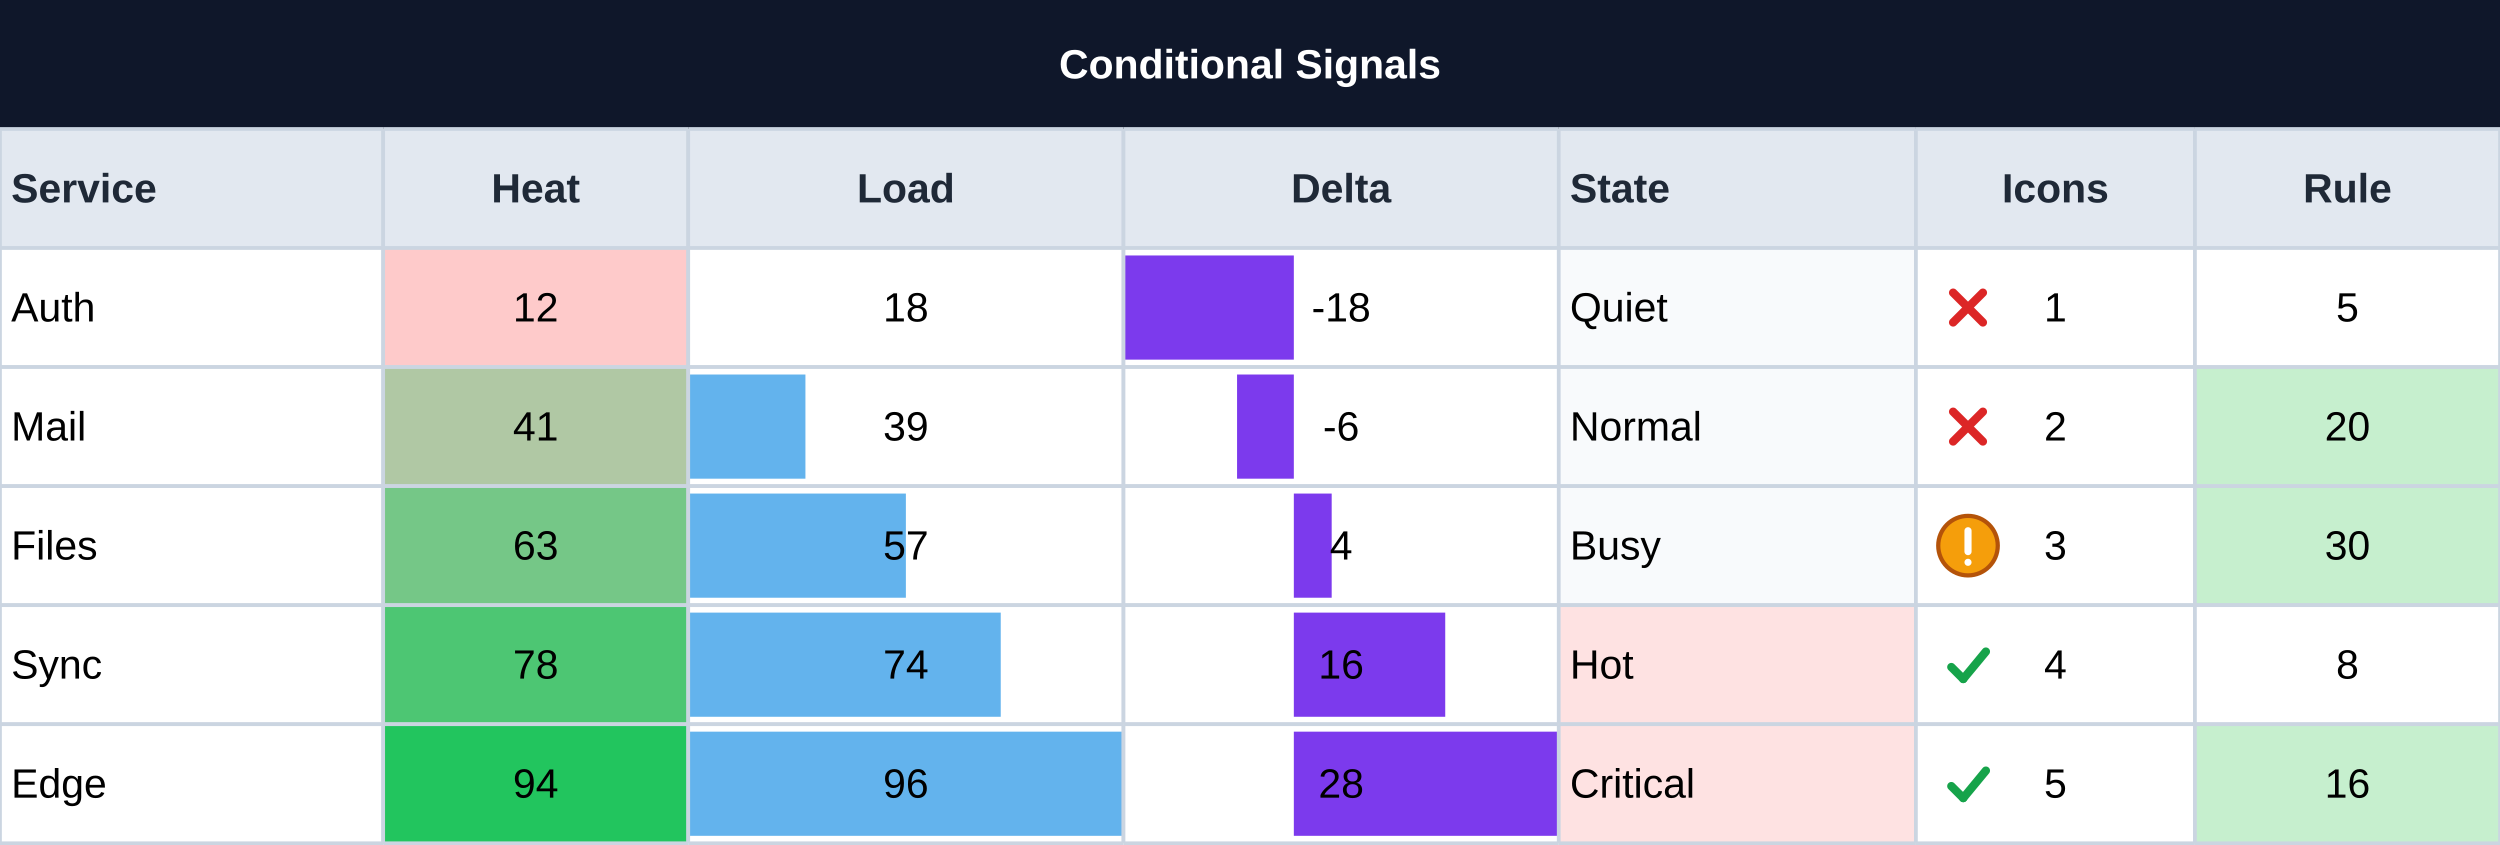
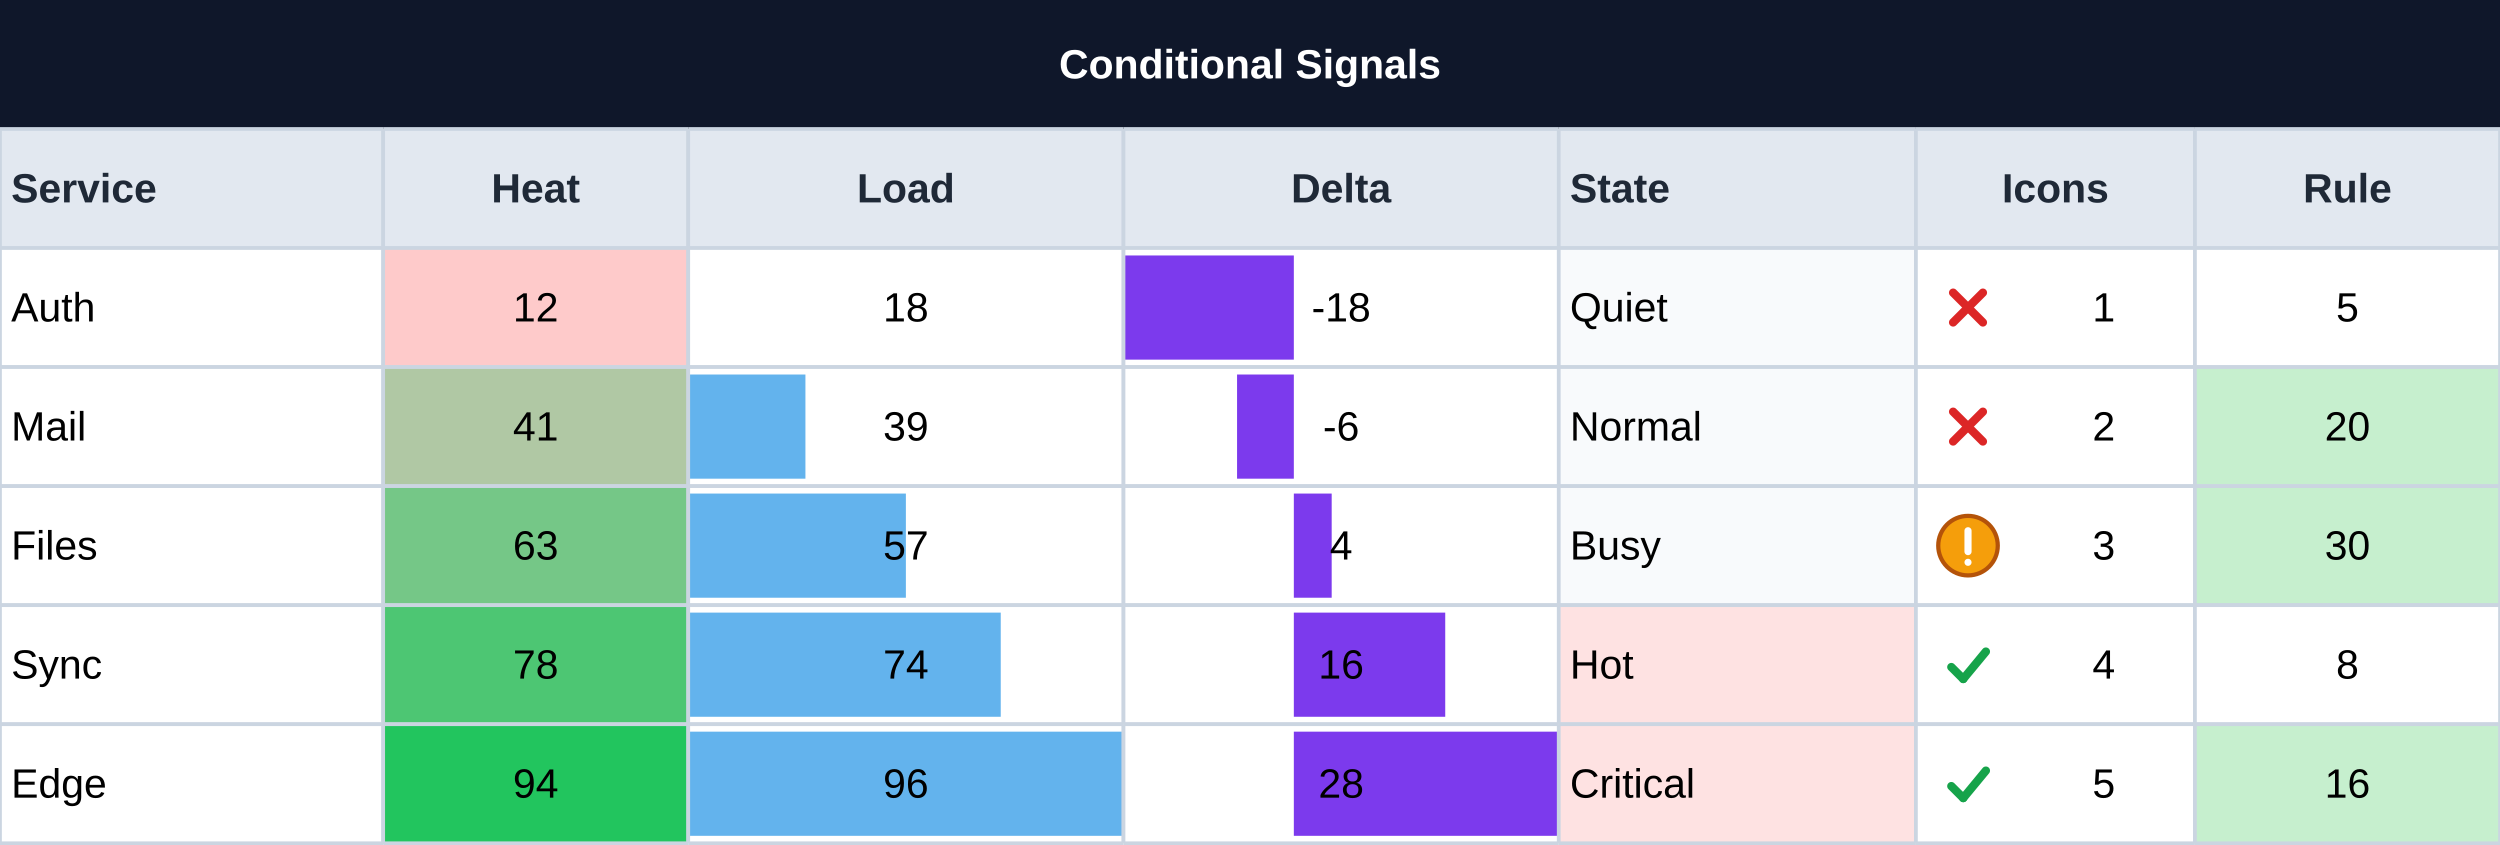
<svg xmlns="http://www.w3.org/2000/svg" width="1344" height="454" viewBox="0 0 1344 454">
  <rect x="0" y="0" width="1344" height="454" fill="#FFFFFF" />
  <rect x="0" y="0" width="1344" height="69.34" fill="#0F172A" />
  <rect x="0" y="69.34" width="206" height="64" fill="#E2E8F0" />
  <line x1="0" y1="69.34" x2="206" y2="69.34" stroke="#CBD5E1" stroke-width="2" />
  <line x1="206" y1="69.34" x2="206" y2="133.34" stroke="#CBD5E1" stroke-width="2" />
  <line x1="0" y1="133.34" x2="206" y2="133.34" stroke="#CBD5E1" stroke-width="2" />
  <line x1="0" y1="69.34" x2="0" y2="133.34" stroke="#CBD5E1" stroke-width="2" />
  <rect x="206" y="69.34" width="164" height="64" fill="#E2E8F0" />
  <line x1="206" y1="69.34" x2="370" y2="69.34" stroke="#CBD5E1" stroke-width="2" />
  <line x1="370" y1="69.34" x2="370" y2="133.34" stroke="#CBD5E1" stroke-width="2" />
  <line x1="206" y1="133.34" x2="370" y2="133.34" stroke="#CBD5E1" stroke-width="2" />
  <line x1="206" y1="69.34" x2="206" y2="133.34" stroke="#CBD5E1" stroke-width="2" />
  <rect x="370" y="69.34" width="234" height="64" fill="#E2E8F0" />
  <line x1="370" y1="69.34" x2="604" y2="69.34" stroke="#CBD5E1" stroke-width="2" />
  <line x1="604" y1="69.34" x2="604" y2="133.34" stroke="#CBD5E1" stroke-width="2" />
  <line x1="370" y1="133.34" x2="604" y2="133.34" stroke="#CBD5E1" stroke-width="2" />
  <line x1="370" y1="69.34" x2="370" y2="133.34" stroke="#CBD5E1" stroke-width="2" />
  <rect x="604" y="69.34" width="234" height="64" fill="#E2E8F0" />
  <line x1="604" y1="69.34" x2="838" y2="69.34" stroke="#CBD5E1" stroke-width="2" />
  <line x1="838" y1="69.34" x2="838" y2="133.34" stroke="#CBD5E1" stroke-width="2" />
  <line x1="604" y1="133.34" x2="838" y2="133.34" stroke="#CBD5E1" stroke-width="2" />
  <line x1="604" y1="69.34" x2="604" y2="133.34" stroke="#CBD5E1" stroke-width="2" />
  <rect x="838" y="69.34" width="192" height="64" fill="#E2E8F0" />
  <line x1="838" y1="69.34" x2="1030" y2="69.34" stroke="#CBD5E1" stroke-width="2" />
  <line x1="1030" y1="69.34" x2="1030" y2="133.34" stroke="#CBD5E1" stroke-width="2" />
  <line x1="838" y1="133.34" x2="1030" y2="133.34" stroke="#CBD5E1" stroke-width="2" />
  <line x1="838" y1="69.34" x2="838" y2="133.34" stroke="#CBD5E1" stroke-width="2" />
  <rect x="1030" y="69.34" width="150" height="64" fill="#E2E8F0" />
  <line x1="1030" y1="69.34" x2="1180" y2="69.34" stroke="#CBD5E1" stroke-width="2" />
  <line x1="1180" y1="69.34" x2="1180" y2="133.34" stroke="#CBD5E1" stroke-width="2" />
  <line x1="1030" y1="133.34" x2="1180" y2="133.34" stroke="#CBD5E1" stroke-width="2" />
  <line x1="1030" y1="69.34" x2="1030" y2="133.34" stroke="#CBD5E1" stroke-width="2" />
  <rect x="1180" y="69.34" width="164" height="64" fill="#E2E8F0" />
  <line x1="1180" y1="69.34" x2="1344" y2="69.34" stroke="#CBD5E1" stroke-width="2" />
  <line x1="1344" y1="69.34" x2="1344" y2="133.34" stroke="#CBD5E1" stroke-width="2" />
  <line x1="1180" y1="133.34" x2="1344" y2="133.34" stroke="#CBD5E1" stroke-width="2" />
  <line x1="1180" y1="69.34" x2="1180" y2="133.34" stroke="#CBD5E1" stroke-width="2" />
  <rect x="0" y="133.34" width="206" height="64" fill="#FFFFFF" />
  <line x1="0" y1="133.34" x2="206" y2="133.34" stroke="#CBD5E1" stroke-width="2" />
  <line x1="206" y1="133.34" x2="206" y2="197.34" stroke="#CBD5E1" stroke-width="2" />
  <line x1="0" y1="197.34" x2="206" y2="197.34" stroke="#CBD5E1" stroke-width="2" />
  <line x1="0" y1="133.34" x2="0" y2="197.34" stroke="#CBD5E1" stroke-width="2" />
  <rect x="206" y="133.34" width="164" height="64" fill="#FECACA" />
  <line x1="206" y1="133.34" x2="370" y2="133.34" stroke="#CBD5E1" stroke-width="2" />
  <line x1="370" y1="133.34" x2="370" y2="197.34" stroke="#CBD5E1" stroke-width="2" />
  <line x1="206" y1="197.34" x2="370" y2="197.34" stroke="#CBD5E1" stroke-width="2" />
  <line x1="206" y1="133.34" x2="206" y2="197.34" stroke="#CBD5E1" stroke-width="2" />
  <rect x="370" y="133.34" width="234" height="64" fill="#FFFFFF" />
  <line x1="370" y1="133.34" x2="604" y2="133.34" stroke="#CBD5E1" stroke-width="2" />
  <line x1="604" y1="133.34" x2="604" y2="197.34" stroke="#CBD5E1" stroke-width="2" />
  <line x1="370" y1="197.34" x2="604" y2="197.34" stroke="#CBD5E1" stroke-width="2" />
  <line x1="370" y1="133.34" x2="370" y2="197.34" stroke="#CBD5E1" stroke-width="2" />
  <rect x="604" y="133.34" width="234" height="64" fill="#FFFFFF" />
  <rect x="604" y="137.34" width="91.565" height="56" fill="#7C3AED" />
  <line x1="604" y1="133.34" x2="838" y2="133.34" stroke="#CBD5E1" stroke-width="2" />
  <line x1="838" y1="133.34" x2="838" y2="197.34" stroke="#CBD5E1" stroke-width="2" />
  <line x1="604" y1="197.34" x2="838" y2="197.34" stroke="#CBD5E1" stroke-width="2" />
  <line x1="604" y1="133.34" x2="604" y2="197.34" stroke="#CBD5E1" stroke-width="2" />
  <rect x="838" y="133.34" width="192" height="64" fill="#F8FAFC" />
  <line x1="838" y1="133.34" x2="1030" y2="133.34" stroke="#CBD5E1" stroke-width="2" />
  <line x1="1030" y1="133.34" x2="1030" y2="197.34" stroke="#CBD5E1" stroke-width="2" />
  <line x1="838" y1="197.34" x2="1030" y2="197.34" stroke="#CBD5E1" stroke-width="2" />
  <line x1="838" y1="133.34" x2="838" y2="197.34" stroke="#CBD5E1" stroke-width="2" />
  <rect x="1030" y="133.34" width="150" height="64" fill="#FFFFFF" />
  <line x1="1030" y1="133.34" x2="1180" y2="133.34" stroke="#CBD5E1" stroke-width="2" />
  <line x1="1180" y1="133.34" x2="1180" y2="197.34" stroke="#CBD5E1" stroke-width="2" />
  <line x1="1030" y1="197.34" x2="1180" y2="197.34" stroke="#CBD5E1" stroke-width="2" />
  <line x1="1030" y1="133.34" x2="1030" y2="197.34" stroke="#CBD5E1" stroke-width="2" />
  <rect x="1180" y="133.34" width="164" height="64" fill="#FFFFFF" />
  <line x1="1180" y1="133.34" x2="1344" y2="133.34" stroke="#CBD5E1" stroke-width="2" />
  <line x1="1344" y1="133.34" x2="1344" y2="197.34" stroke="#CBD5E1" stroke-width="2" />
  <line x1="1180" y1="197.34" x2="1344" y2="197.34" stroke="#CBD5E1" stroke-width="2" />
  <line x1="1180" y1="133.34" x2="1180" y2="197.34" stroke="#CBD5E1" stroke-width="2" />
  <rect x="0" y="197.34" width="206" height="64" fill="#FFFFFF" />
  <line x1="0" y1="197.34" x2="206" y2="197.34" stroke="#CBD5E1" stroke-width="2" />
  <line x1="206" y1="197.34" x2="206" y2="261.34" stroke="#CBD5E1" stroke-width="2" />
  <line x1="0" y1="261.34" x2="206" y2="261.34" stroke="#CBD5E1" stroke-width="2" />
  <line x1="0" y1="197.34" x2="0" y2="261.34" stroke="#CBD5E1" stroke-width="2" />
  <rect x="206" y="197.34" width="164" height="64" fill="#B0C8A4" />
  <line x1="206" y1="197.34" x2="370" y2="197.34" stroke="#CBD5E1" stroke-width="2" />
  <line x1="370" y1="197.34" x2="370" y2="261.34" stroke="#CBD5E1" stroke-width="2" />
  <line x1="206" y1="261.34" x2="370" y2="261.34" stroke="#CBD5E1" stroke-width="2" />
  <line x1="206" y1="197.34" x2="206" y2="261.34" stroke="#CBD5E1" stroke-width="2" />
  <rect x="370" y="197.34" width="234" height="64" fill="#FFFFFF" />
  <rect x="370" y="201.34" width="63" height="56" fill="#63B3ED" />
  <line x1="370" y1="197.34" x2="604" y2="197.34" stroke="#CBD5E1" stroke-width="2" />
  <line x1="604" y1="197.34" x2="604" y2="261.34" stroke="#CBD5E1" stroke-width="2" />
  <line x1="370" y1="261.34" x2="604" y2="261.34" stroke="#CBD5E1" stroke-width="2" />
  <line x1="370" y1="197.34" x2="370" y2="261.34" stroke="#CBD5E1" stroke-width="2" />
  <rect x="604" y="197.34" width="234" height="64" fill="#FFFFFF" />
  <rect x="665.043" y="201.34" width="30.522" height="56" fill="#7C3AED" />
  <line x1="604" y1="197.34" x2="838" y2="197.34" stroke="#CBD5E1" stroke-width="2" />
  <line x1="838" y1="197.34" x2="838" y2="261.34" stroke="#CBD5E1" stroke-width="2" />
  <line x1="604" y1="261.34" x2="838" y2="261.34" stroke="#CBD5E1" stroke-width="2" />
  <line x1="604" y1="197.34" x2="604" y2="261.34" stroke="#CBD5E1" stroke-width="2" />
  <rect x="838" y="197.34" width="192" height="64" fill="#F8FAFC" />
  <line x1="838" y1="197.34" x2="1030" y2="197.34" stroke="#CBD5E1" stroke-width="2" />
  <line x1="1030" y1="197.34" x2="1030" y2="261.34" stroke="#CBD5E1" stroke-width="2" />
  <line x1="838" y1="261.34" x2="1030" y2="261.34" stroke="#CBD5E1" stroke-width="2" />
  <line x1="838" y1="197.34" x2="838" y2="261.34" stroke="#CBD5E1" stroke-width="2" />
  <rect x="1030" y="197.34" width="150" height="64" fill="#FFFFFF" />
  <line x1="1030" y1="197.34" x2="1180" y2="197.34" stroke="#CBD5E1" stroke-width="2" />
  <line x1="1180" y1="197.34" x2="1180" y2="261.34" stroke="#CBD5E1" stroke-width="2" />
  <line x1="1030" y1="261.34" x2="1180" y2="261.34" stroke="#CBD5E1" stroke-width="2" />
  <line x1="1030" y1="197.34" x2="1030" y2="261.34" stroke="#CBD5E1" stroke-width="2" />
  <rect x="1180" y="197.34" width="164" height="64" fill="#C6EFCE" />
  <line x1="1180" y1="197.34" x2="1344" y2="197.34" stroke="#CBD5E1" stroke-width="2" />
  <line x1="1344" y1="197.34" x2="1344" y2="261.34" stroke="#CBD5E1" stroke-width="2" />
  <line x1="1180" y1="261.34" x2="1344" y2="261.34" stroke="#CBD5E1" stroke-width="2" />
  <line x1="1180" y1="197.34" x2="1180" y2="261.34" stroke="#CBD5E1" stroke-width="2" />
  <rect x="0" y="261.34" width="206" height="64" fill="#FFFFFF" />
  <line x1="0" y1="261.34" x2="206" y2="261.34" stroke="#CBD5E1" stroke-width="2" />
  <line x1="206" y1="261.34" x2="206" y2="325.34" stroke="#CBD5E1" stroke-width="2" />
  <line x1="0" y1="325.34" x2="206" y2="325.34" stroke="#CBD5E1" stroke-width="2" />
  <line x1="0" y1="261.34" x2="0" y2="325.34" stroke="#CBD5E1" stroke-width="2" />
  <rect x="206" y="261.34" width="164" height="64" fill="#75C787" />
  <line x1="206" y1="261.34" x2="370" y2="261.34" stroke="#CBD5E1" stroke-width="2" />
  <line x1="370" y1="261.34" x2="370" y2="325.34" stroke="#CBD5E1" stroke-width="2" />
  <line x1="206" y1="325.34" x2="370" y2="325.34" stroke="#CBD5E1" stroke-width="2" />
  <line x1="206" y1="261.34" x2="206" y2="325.34" stroke="#CBD5E1" stroke-width="2" />
  <rect x="370" y="261.34" width="234" height="64" fill="#FFFFFF" />
  <rect x="370" y="265.34" width="117" height="56" fill="#63B3ED" />
  <line x1="370" y1="261.34" x2="604" y2="261.34" stroke="#CBD5E1" stroke-width="2" />
  <line x1="604" y1="261.34" x2="604" y2="325.34" stroke="#CBD5E1" stroke-width="2" />
  <line x1="370" y1="325.34" x2="604" y2="325.34" stroke="#CBD5E1" stroke-width="2" />
  <line x1="370" y1="261.34" x2="370" y2="325.34" stroke="#CBD5E1" stroke-width="2" />
  <rect x="604" y="261.34" width="234" height="64" fill="#FFFFFF" />
  <rect x="695.565" y="265.34" width="20.348" height="56" fill="#7C3AED" />
  <line x1="604" y1="261.34" x2="838" y2="261.34" stroke="#CBD5E1" stroke-width="2" />
  <line x1="838" y1="261.34" x2="838" y2="325.34" stroke="#CBD5E1" stroke-width="2" />
  <line x1="604" y1="325.34" x2="838" y2="325.34" stroke="#CBD5E1" stroke-width="2" />
  <line x1="604" y1="261.34" x2="604" y2="325.34" stroke="#CBD5E1" stroke-width="2" />
  <rect x="838" y="261.34" width="192" height="64" fill="#F8FAFC" />
  <line x1="838" y1="261.34" x2="1030" y2="261.34" stroke="#CBD5E1" stroke-width="2" />
  <line x1="1030" y1="261.34" x2="1030" y2="325.34" stroke="#CBD5E1" stroke-width="2" />
  <line x1="838" y1="325.34" x2="1030" y2="325.34" stroke="#CBD5E1" stroke-width="2" />
  <line x1="838" y1="261.34" x2="838" y2="325.34" stroke="#CBD5E1" stroke-width="2" />
  <rect x="1030" y="261.34" width="150" height="64" fill="#FFFFFF" />
  <line x1="1030" y1="261.34" x2="1180" y2="261.34" stroke="#CBD5E1" stroke-width="2" />
  <line x1="1180" y1="261.34" x2="1180" y2="325.34" stroke="#CBD5E1" stroke-width="2" />
  <line x1="1030" y1="325.34" x2="1180" y2="325.34" stroke="#CBD5E1" stroke-width="2" />
  <line x1="1030" y1="261.34" x2="1030" y2="325.34" stroke="#CBD5E1" stroke-width="2" />
  <rect x="1180" y="261.34" width="164" height="64" fill="#C6EFCE" />
  <line x1="1180" y1="261.34" x2="1344" y2="261.34" stroke="#CBD5E1" stroke-width="2" />
  <line x1="1344" y1="261.34" x2="1344" y2="325.34" stroke="#CBD5E1" stroke-width="2" />
  <line x1="1180" y1="325.34" x2="1344" y2="325.34" stroke="#CBD5E1" stroke-width="2" />
  <line x1="1180" y1="261.34" x2="1180" y2="325.34" stroke="#CBD5E1" stroke-width="2" />
  <rect x="0" y="325.34" width="206" height="64" fill="#FFFFFF" />
  <line x1="0" y1="325.34" x2="206" y2="325.34" stroke="#CBD5E1" stroke-width="2" />
  <line x1="206" y1="325.34" x2="206" y2="389.34" stroke="#CBD5E1" stroke-width="2" />
  <line x1="0" y1="389.34" x2="206" y2="389.34" stroke="#CBD5E1" stroke-width="2" />
  <line x1="0" y1="325.34" x2="0" y2="389.34" stroke="#CBD5E1" stroke-width="2" />
  <rect x="206" y="325.34" width="164" height="64" fill="#4DC673" />
  <line x1="206" y1="325.34" x2="370" y2="325.34" stroke="#CBD5E1" stroke-width="2" />
  <line x1="370" y1="325.34" x2="370" y2="389.34" stroke="#CBD5E1" stroke-width="2" />
  <line x1="206" y1="389.34" x2="370" y2="389.34" stroke="#CBD5E1" stroke-width="2" />
  <line x1="206" y1="325.34" x2="206" y2="389.34" stroke="#CBD5E1" stroke-width="2" />
  <rect x="370" y="325.34" width="234" height="64" fill="#FFFFFF" />
  <rect x="370" y="329.34" width="168" height="56" fill="#63B3ED" />
  <line x1="370" y1="325.34" x2="604" y2="325.34" stroke="#CBD5E1" stroke-width="2" />
  <line x1="604" y1="325.34" x2="604" y2="389.34" stroke="#CBD5E1" stroke-width="2" />
  <line x1="370" y1="389.34" x2="604" y2="389.34" stroke="#CBD5E1" stroke-width="2" />
  <line x1="370" y1="325.34" x2="370" y2="389.34" stroke="#CBD5E1" stroke-width="2" />
  <rect x="604" y="325.34" width="234" height="64" fill="#FFFFFF" />
  <rect x="695.565" y="329.34" width="81.391" height="56" fill="#7C3AED" />
  <line x1="604" y1="325.34" x2="838" y2="325.34" stroke="#CBD5E1" stroke-width="2" />
  <line x1="838" y1="325.34" x2="838" y2="389.34" stroke="#CBD5E1" stroke-width="2" />
  <line x1="604" y1="389.34" x2="838" y2="389.34" stroke="#CBD5E1" stroke-width="2" />
  <line x1="604" y1="325.34" x2="604" y2="389.34" stroke="#CBD5E1" stroke-width="2" />
  <rect x="838" y="325.34" width="192" height="64" fill="#FEE2E2" />
  <line x1="838" y1="325.34" x2="1030" y2="325.34" stroke="#CBD5E1" stroke-width="2" />
  <line x1="1030" y1="325.34" x2="1030" y2="389.34" stroke="#CBD5E1" stroke-width="2" />
  <line x1="838" y1="389.34" x2="1030" y2="389.34" stroke="#CBD5E1" stroke-width="2" />
  <line x1="838" y1="325.34" x2="838" y2="389.34" stroke="#CBD5E1" stroke-width="2" />
  <rect x="1030" y="325.34" width="150" height="64" fill="#FFFFFF" />
  <line x1="1030" y1="325.34" x2="1180" y2="325.34" stroke="#CBD5E1" stroke-width="2" />
  <line x1="1180" y1="325.34" x2="1180" y2="389.34" stroke="#CBD5E1" stroke-width="2" />
  <line x1="1030" y1="389.34" x2="1180" y2="389.34" stroke="#CBD5E1" stroke-width="2" />
  <line x1="1030" y1="325.34" x2="1030" y2="389.34" stroke="#CBD5E1" stroke-width="2" />
  <rect x="1180" y="325.34" width="164" height="64" fill="#FFFFFF" />
  <line x1="1180" y1="325.34" x2="1344" y2="325.34" stroke="#CBD5E1" stroke-width="2" />
  <line x1="1344" y1="325.34" x2="1344" y2="389.34" stroke="#CBD5E1" stroke-width="2" />
  <line x1="1180" y1="389.34" x2="1344" y2="389.34" stroke="#CBD5E1" stroke-width="2" />
  <line x1="1180" y1="325.34" x2="1180" y2="389.34" stroke="#CBD5E1" stroke-width="2" />
  <rect x="0" y="389.34" width="206" height="64" fill="#FFFFFF" />
  <line x1="0" y1="389.34" x2="206" y2="389.34" stroke="#CBD5E1" stroke-width="2" />
  <line x1="206" y1="389.34" x2="206" y2="453.34" stroke="#CBD5E1" stroke-width="2" />
  <line x1="0" y1="453.34" x2="206" y2="453.34" stroke="#CBD5E1" stroke-width="2" />
  <line x1="0" y1="389.34" x2="0" y2="453.34" stroke="#CBD5E1" stroke-width="2" />
  <rect x="206" y="389.34" width="164" height="64" fill="#22C55E" />
  <line x1="206" y1="389.34" x2="370" y2="389.34" stroke="#CBD5E1" stroke-width="2" />
  <line x1="370" y1="389.34" x2="370" y2="453.34" stroke="#CBD5E1" stroke-width="2" />
  <line x1="206" y1="453.34" x2="370" y2="453.34" stroke="#CBD5E1" stroke-width="2" />
  <line x1="206" y1="389.34" x2="206" y2="453.34" stroke="#CBD5E1" stroke-width="2" />
  <rect x="370" y="389.34" width="234" height="64" fill="#FFFFFF" />
  <rect x="370" y="393.34" width="234" height="56" fill="#63B3ED" />
  <line x1="370" y1="389.34" x2="604" y2="389.34" stroke="#CBD5E1" stroke-width="2" />
  <line x1="604" y1="389.34" x2="604" y2="453.34" stroke="#CBD5E1" stroke-width="2" />
  <line x1="370" y1="453.34" x2="604" y2="453.34" stroke="#CBD5E1" stroke-width="2" />
  <line x1="370" y1="389.34" x2="370" y2="453.34" stroke="#CBD5E1" stroke-width="2" />
  <rect x="604" y="389.34" width="234" height="64" fill="#FFFFFF" />
  <rect x="695.565" y="393.34" width="142.435" height="56" fill="#7C3AED" />
  <line x1="604" y1="389.34" x2="838" y2="389.34" stroke="#CBD5E1" stroke-width="2" />
  <line x1="838" y1="389.34" x2="838" y2="453.34" stroke="#CBD5E1" stroke-width="2" />
  <line x1="604" y1="453.34" x2="838" y2="453.34" stroke="#CBD5E1" stroke-width="2" />
  <line x1="604" y1="389.34" x2="604" y2="453.34" stroke="#CBD5E1" stroke-width="2" />
  <rect x="838" y="389.34" width="192" height="64" fill="#FEE2E2" />
  <line x1="838" y1="389.34" x2="1030" y2="389.34" stroke="#CBD5E1" stroke-width="2" />
  <line x1="1030" y1="389.34" x2="1030" y2="453.34" stroke="#CBD5E1" stroke-width="2" />
  <line x1="838" y1="453.34" x2="1030" y2="453.34" stroke="#CBD5E1" stroke-width="2" />
  <line x1="838" y1="389.34" x2="838" y2="453.34" stroke="#CBD5E1" stroke-width="2" />
  <rect x="1030" y="389.34" width="150" height="64" fill="#FFFFFF" />
  <line x1="1030" y1="389.34" x2="1180" y2="389.34" stroke="#CBD5E1" stroke-width="2" />
  <line x1="1180" y1="389.34" x2="1180" y2="453.34" stroke="#CBD5E1" stroke-width="2" />
  <line x1="1030" y1="453.34" x2="1180" y2="453.34" stroke="#CBD5E1" stroke-width="2" />
  <line x1="1030" y1="389.34" x2="1030" y2="453.34" stroke="#CBD5E1" stroke-width="2" />
  <rect x="1180" y="389.34" width="164" height="64" fill="#C6EFCE" />
  <line x1="1180" y1="389.34" x2="1344" y2="389.34" stroke="#CBD5E1" stroke-width="2" />
  <line x1="1344" y1="389.34" x2="1344" y2="453.34" stroke="#CBD5E1" stroke-width="2" />
  <line x1="1180" y1="453.34" x2="1344" y2="453.34" stroke="#CBD5E1" stroke-width="2" />
  <line x1="1180" y1="389.34" x2="1180" y2="453.34" stroke="#CBD5E1" stroke-width="2" />
  <clipPath id="xl-text-1-1">
    <rect x="0" y="0" width="1344" height="69.34" />
  </clipPath>
  <g clip-path="url(#xl-text-1-1)">
    <text x="672" y="42.15" fill="#FFFFFF" font-family="Calibri, Arial, sans-serif" font-size="22" text-anchor="middle" font-weight="700">Conditional Signals</text>
  </g>
  <clipPath id="xl-text-2-1">
    <rect x="0" y="69.34" width="206" height="64" />
  </clipPath>
  <g clip-path="url(#xl-text-2-1)">
    <text x="6" y="108.82" fill="#1F2937" font-family="Calibri, Arial, sans-serif" font-size="22" text-anchor="start" font-weight="700">Service</text>
  </g>
  <clipPath id="xl-text-2-2">
    <rect x="206" y="69.34" width="164" height="64" />
  </clipPath>
  <g clip-path="url(#xl-text-2-2)">
    <text x="288" y="108.82" fill="#1F2937" font-family="Calibri, Arial, sans-serif" font-size="22" text-anchor="middle" font-weight="700">Heat</text>
  </g>
  <clipPath id="xl-text-2-3">
    <rect x="370" y="69.34" width="234" height="64" />
  </clipPath>
  <g clip-path="url(#xl-text-2-3)">
    <text x="487" y="108.82" fill="#1F2937" font-family="Calibri, Arial, sans-serif" font-size="22" text-anchor="middle" font-weight="700">Load</text>
  </g>
  <clipPath id="xl-text-2-4">
    <rect x="604" y="69.34" width="234" height="64" />
  </clipPath>
  <g clip-path="url(#xl-text-2-4)">
    <text x="721" y="108.82" fill="#1F2937" font-family="Calibri, Arial, sans-serif" font-size="22" text-anchor="middle" font-weight="700">Delta</text>
  </g>
  <clipPath id="xl-text-2-5">
    <rect x="838" y="69.34" width="192" height="64" />
  </clipPath>
  <g clip-path="url(#xl-text-2-5)">
    <text x="844" y="108.82" fill="#1F2937" font-family="Calibri, Arial, sans-serif" font-size="22" text-anchor="start" font-weight="700">State</text>
  </g>
  <clipPath id="xl-text-2-6">
    <rect x="1030" y="69.34" width="150" height="64" />
  </clipPath>
  <g clip-path="url(#xl-text-2-6)">
    <text x="1105" y="108.82" fill="#1F2937" font-family="Calibri, Arial, sans-serif" font-size="22" text-anchor="middle" font-weight="700">Icons</text>
  </g>
  <clipPath id="xl-text-2-7">
    <rect x="1180" y="69.34" width="164" height="64" />
  </clipPath>
  <g clip-path="url(#xl-text-2-7)">
    <text x="1262" y="108.82" fill="#1F2937" font-family="Calibri, Arial, sans-serif" font-size="22" text-anchor="middle" font-weight="700">Rule</text>
  </g>
  <clipPath id="xl-text-3-1">
    <rect x="0" y="133.34" width="206" height="64" />
  </clipPath>
  <g clip-path="url(#xl-text-3-1)">
    <text x="6" y="172.82" fill="#000000" font-family="Calibri, Arial, sans-serif" font-size="22" text-anchor="start">Auth</text>
  </g>
  <clipPath id="xl-text-3-2">
    <rect x="206" y="133.34" width="164" height="64" />
  </clipPath>
  <g clip-path="url(#xl-text-3-2)">
    <text x="288" y="172.82" fill="#000000" font-family="Calibri, Arial, sans-serif" font-size="22" text-anchor="middle">12</text>
  </g>
  <clipPath id="xl-text-3-3">
    <rect x="370" y="133.34" width="234" height="64" />
  </clipPath>
  <g clip-path="url(#xl-text-3-3)">
    <text x="487" y="172.82" fill="#000000" font-family="Calibri, Arial, sans-serif" font-size="22" text-anchor="middle">18</text>
  </g>
  <clipPath id="xl-text-3-4">
    <rect x="604" y="133.34" width="234" height="64" />
  </clipPath>
  <g clip-path="url(#xl-text-3-4)">
    <text x="721" y="172.82" fill="#000000" font-family="Calibri, Arial, sans-serif" font-size="22" text-anchor="middle">-18</text>
  </g>
  <clipPath id="xl-text-3-5">
    <rect x="838" y="133.34" width="192" height="64" />
  </clipPath>
  <g clip-path="url(#xl-text-3-5)">
    <text x="844" y="172.82" fill="#000000" font-family="Calibri, Arial, sans-serif" font-size="22" text-anchor="start">Quiet</text>
  </g>
  <clipPath id="xl-text-3-6">
-     <rect x="1030" y="133.34" width="150" height="64" />
+     <rect x="1082" y="133.34" width="98" height="64" />
  </clipPath>
  <g clip-path="url(#xl-text-3-6)">
-     <text x="1105" y="172.82" fill="#000000" font-family="Calibri, Arial, sans-serif" font-size="22" text-anchor="middle">1</text>
+     <text x="1131" y="172.82" fill="#000000" font-family="Calibri, Arial, sans-serif" font-size="22" text-anchor="middle">1</text>
  </g>
  <clipPath id="xl-text-3-7">
    <rect x="1180" y="133.34" width="164" height="64" />
  </clipPath>
  <g clip-path="url(#xl-text-3-7)">
    <text x="1262" y="172.82" fill="#000000" font-family="Calibri, Arial, sans-serif" font-size="22" text-anchor="middle">5</text>
  </g>
  <clipPath id="xl-text-4-1">
    <rect x="0" y="197.34" width="206" height="64" />
  </clipPath>
  <g clip-path="url(#xl-text-4-1)">
    <text x="6" y="236.82" fill="#000000" font-family="Calibri, Arial, sans-serif" font-size="22" text-anchor="start">Mail</text>
  </g>
  <clipPath id="xl-text-4-2">
    <rect x="206" y="197.34" width="164" height="64" />
  </clipPath>
  <g clip-path="url(#xl-text-4-2)">
    <text x="288" y="236.82" fill="#000000" font-family="Calibri, Arial, sans-serif" font-size="22" text-anchor="middle">41</text>
  </g>
  <clipPath id="xl-text-4-3">
    <rect x="370" y="197.34" width="234" height="64" />
  </clipPath>
  <g clip-path="url(#xl-text-4-3)">
    <text x="487" y="236.82" fill="#000000" font-family="Calibri, Arial, sans-serif" font-size="22" text-anchor="middle">39</text>
  </g>
  <clipPath id="xl-text-4-4">
    <rect x="604" y="197.34" width="234" height="64" />
  </clipPath>
  <g clip-path="url(#xl-text-4-4)">
    <text x="721" y="236.82" fill="#000000" font-family="Calibri, Arial, sans-serif" font-size="22" text-anchor="middle">-6</text>
  </g>
  <clipPath id="xl-text-4-5">
    <rect x="838" y="197.34" width="192" height="64" />
  </clipPath>
  <g clip-path="url(#xl-text-4-5)">
    <text x="844" y="236.82" fill="#000000" font-family="Calibri, Arial, sans-serif" font-size="22" text-anchor="start">Normal</text>
  </g>
  <clipPath id="xl-text-4-6">
-     <rect x="1030" y="197.34" width="150" height="64" />
+     <rect x="1082" y="197.34" width="98" height="64" />
  </clipPath>
  <g clip-path="url(#xl-text-4-6)">
-     <text x="1105" y="236.82" fill="#000000" font-family="Calibri, Arial, sans-serif" font-size="22" text-anchor="middle">2</text>
+     <text x="1131" y="236.82" fill="#000000" font-family="Calibri, Arial, sans-serif" font-size="22" text-anchor="middle">2</text>
  </g>
  <clipPath id="xl-text-4-7">
    <rect x="1180" y="197.34" width="164" height="64" />
  </clipPath>
  <g clip-path="url(#xl-text-4-7)">
    <text x="1262" y="236.82" fill="#000000" font-family="Calibri, Arial, sans-serif" font-size="22" text-anchor="middle">20</text>
  </g>
  <clipPath id="xl-text-5-1">
    <rect x="0" y="261.34" width="206" height="64" />
  </clipPath>
  <g clip-path="url(#xl-text-5-1)">
    <text x="6" y="300.82" fill="#000000" font-family="Calibri, Arial, sans-serif" font-size="22" text-anchor="start">Files</text>
  </g>
  <clipPath id="xl-text-5-2">
    <rect x="206" y="261.34" width="164" height="64" />
  </clipPath>
  <g clip-path="url(#xl-text-5-2)">
    <text x="288" y="300.82" fill="#000000" font-family="Calibri, Arial, sans-serif" font-size="22" text-anchor="middle">63</text>
  </g>
  <clipPath id="xl-text-5-3">
    <rect x="370" y="261.34" width="234" height="64" />
  </clipPath>
  <g clip-path="url(#xl-text-5-3)">
    <text x="487" y="300.82" fill="#000000" font-family="Calibri, Arial, sans-serif" font-size="22" text-anchor="middle">57</text>
  </g>
  <clipPath id="xl-text-5-4">
    <rect x="604" y="261.34" width="234" height="64" />
  </clipPath>
  <g clip-path="url(#xl-text-5-4)">
    <text x="721" y="300.82" fill="#000000" font-family="Calibri, Arial, sans-serif" font-size="22" text-anchor="middle">4</text>
  </g>
  <clipPath id="xl-text-5-5">
    <rect x="838" y="261.34" width="192" height="64" />
  </clipPath>
  <g clip-path="url(#xl-text-5-5)">
    <text x="844" y="300.82" fill="#000000" font-family="Calibri, Arial, sans-serif" font-size="22" text-anchor="start">Busy</text>
  </g>
  <clipPath id="xl-text-5-6">
-     <rect x="1030" y="261.34" width="150" height="64" />
+     <rect x="1082" y="261.34" width="98" height="64" />
  </clipPath>
  <g clip-path="url(#xl-text-5-6)">
-     <text x="1105" y="300.82" fill="#000000" font-family="Calibri, Arial, sans-serif" font-size="22" text-anchor="middle">3</text>
+     <text x="1131" y="300.82" fill="#000000" font-family="Calibri, Arial, sans-serif" font-size="22" text-anchor="middle">3</text>
  </g>
  <clipPath id="xl-text-5-7">
    <rect x="1180" y="261.34" width="164" height="64" />
  </clipPath>
  <g clip-path="url(#xl-text-5-7)">
    <text x="1262" y="300.82" fill="#000000" font-family="Calibri, Arial, sans-serif" font-size="22" text-anchor="middle">30</text>
  </g>
  <clipPath id="xl-text-6-1">
    <rect x="0" y="325.34" width="206" height="64" />
  </clipPath>
  <g clip-path="url(#xl-text-6-1)">
    <text x="6" y="364.82" fill="#000000" font-family="Calibri, Arial, sans-serif" font-size="22" text-anchor="start">Sync</text>
  </g>
  <clipPath id="xl-text-6-2">
    <rect x="206" y="325.34" width="164" height="64" />
  </clipPath>
  <g clip-path="url(#xl-text-6-2)">
    <text x="288" y="364.82" fill="#000000" font-family="Calibri, Arial, sans-serif" font-size="22" text-anchor="middle">78</text>
  </g>
  <clipPath id="xl-text-6-3">
    <rect x="370" y="325.34" width="234" height="64" />
  </clipPath>
  <g clip-path="url(#xl-text-6-3)">
    <text x="487" y="364.82" fill="#000000" font-family="Calibri, Arial, sans-serif" font-size="22" text-anchor="middle">74</text>
  </g>
  <clipPath id="xl-text-6-4">
    <rect x="604" y="325.34" width="234" height="64" />
  </clipPath>
  <g clip-path="url(#xl-text-6-4)">
    <text x="721" y="364.82" fill="#000000" font-family="Calibri, Arial, sans-serif" font-size="22" text-anchor="middle">16</text>
  </g>
  <clipPath id="xl-text-6-5">
    <rect x="838" y="325.34" width="192" height="64" />
  </clipPath>
  <g clip-path="url(#xl-text-6-5)">
    <text x="844" y="364.82" fill="#000000" font-family="Calibri, Arial, sans-serif" font-size="22" text-anchor="start">Hot</text>
  </g>
  <clipPath id="xl-text-6-6">
-     <rect x="1030" y="325.34" width="150" height="64" />
+     <rect x="1082" y="325.34" width="98" height="64" />
  </clipPath>
  <g clip-path="url(#xl-text-6-6)">
-     <text x="1105" y="364.82" fill="#000000" font-family="Calibri, Arial, sans-serif" font-size="22" text-anchor="middle">4</text>
+     <text x="1131" y="364.82" fill="#000000" font-family="Calibri, Arial, sans-serif" font-size="22" text-anchor="middle">4</text>
  </g>
  <clipPath id="xl-text-6-7">
    <rect x="1180" y="325.34" width="164" height="64" />
  </clipPath>
  <g clip-path="url(#xl-text-6-7)">
    <text x="1262" y="364.82" fill="#000000" font-family="Calibri, Arial, sans-serif" font-size="22" text-anchor="middle">8</text>
  </g>
  <clipPath id="xl-text-7-1">
    <rect x="0" y="389.34" width="206" height="64" />
  </clipPath>
  <g clip-path="url(#xl-text-7-1)">
    <text x="6" y="428.82" fill="#000000" font-family="Calibri, Arial, sans-serif" font-size="22" text-anchor="start">Edge</text>
  </g>
  <clipPath id="xl-text-7-2">
    <rect x="206" y="389.34" width="164" height="64" />
  </clipPath>
  <g clip-path="url(#xl-text-7-2)">
    <text x="288" y="428.82" fill="#000000" font-family="Calibri, Arial, sans-serif" font-size="22" text-anchor="middle">94</text>
  </g>
  <clipPath id="xl-text-7-3">
    <rect x="370" y="389.34" width="234" height="64" />
  </clipPath>
  <g clip-path="url(#xl-text-7-3)">
    <text x="487" y="428.82" fill="#000000" font-family="Calibri, Arial, sans-serif" font-size="22" text-anchor="middle">96</text>
  </g>
  <clipPath id="xl-text-7-4">
    <rect x="604" y="389.34" width="234" height="64" />
  </clipPath>
  <g clip-path="url(#xl-text-7-4)">
    <text x="721" y="428.82" fill="#000000" font-family="Calibri, Arial, sans-serif" font-size="22" text-anchor="middle">28</text>
  </g>
  <clipPath id="xl-text-7-5">
    <rect x="838" y="389.34" width="192" height="64" />
  </clipPath>
  <g clip-path="url(#xl-text-7-5)">
    <text x="844" y="428.82" fill="#000000" font-family="Calibri, Arial, sans-serif" font-size="22" text-anchor="start">Critical</text>
  </g>
  <clipPath id="xl-text-7-6">
-     <rect x="1030" y="389.34" width="150" height="64" />
+     <rect x="1082" y="389.34" width="98" height="64" />
  </clipPath>
  <g clip-path="url(#xl-text-7-6)">
-     <text x="1105" y="428.82" fill="#000000" font-family="Calibri, Arial, sans-serif" font-size="22" text-anchor="middle">5</text>
+     <text x="1131" y="428.82" fill="#000000" font-family="Calibri, Arial, sans-serif" font-size="22" text-anchor="middle">5</text>
  </g>
  <clipPath id="xl-text-7-7">
    <rect x="1180" y="389.34" width="164" height="64" />
  </clipPath>
  <g clip-path="url(#xl-text-7-7)">
    <text x="1262" y="428.82" fill="#000000" font-family="Calibri, Arial, sans-serif" font-size="22" text-anchor="middle">16</text>
  </g>
  <line x1="1050" y1="157.34" x2="1066" y2="173.34" stroke="#DC2626" stroke-width="4.48" stroke-linecap="round" />
  <line x1="1066" y1="157.34" x2="1050" y2="173.34" stroke="#DC2626" stroke-width="4.48" stroke-linecap="round" />
  <line x1="1050" y1="221.34" x2="1066" y2="237.34" stroke="#DC2626" stroke-width="4.48" stroke-linecap="round" />
  <line x1="1066" y1="221.34" x2="1050" y2="237.34" stroke="#DC2626" stroke-width="4.48" stroke-linecap="round" />
  <circle cx="1058" cy="293.34" r="16" fill="#F59E0B" stroke="#B45309" stroke-width="2.286" />
  <line x1="1058" y1="285.34" x2="1058" y2="296.54" stroke="#FFFFFF" stroke-width="3.84" stroke-linecap="round" />
  <circle cx="1058" cy="302.3" r="1.92" fill="#FFFFFF" />
  <line x1="1049.04" y1="358.62" x2="1055.44" y2="365.02" stroke="#16A34A" stroke-width="4.48" stroke-linecap="round" />
  <line x1="1055.44" y1="365.02" x2="1067.6" y2="350.3" stroke="#16A34A" stroke-width="4.48" stroke-linecap="round" />
  <line x1="1049.04" y1="422.62" x2="1055.44" y2="429.02" stroke="#16A34A" stroke-width="4.48" stroke-linecap="round" />
  <line x1="1055.44" y1="429.02" x2="1067.6" y2="414.3" stroke="#16A34A" stroke-width="4.48" stroke-linecap="round" />
</svg>
